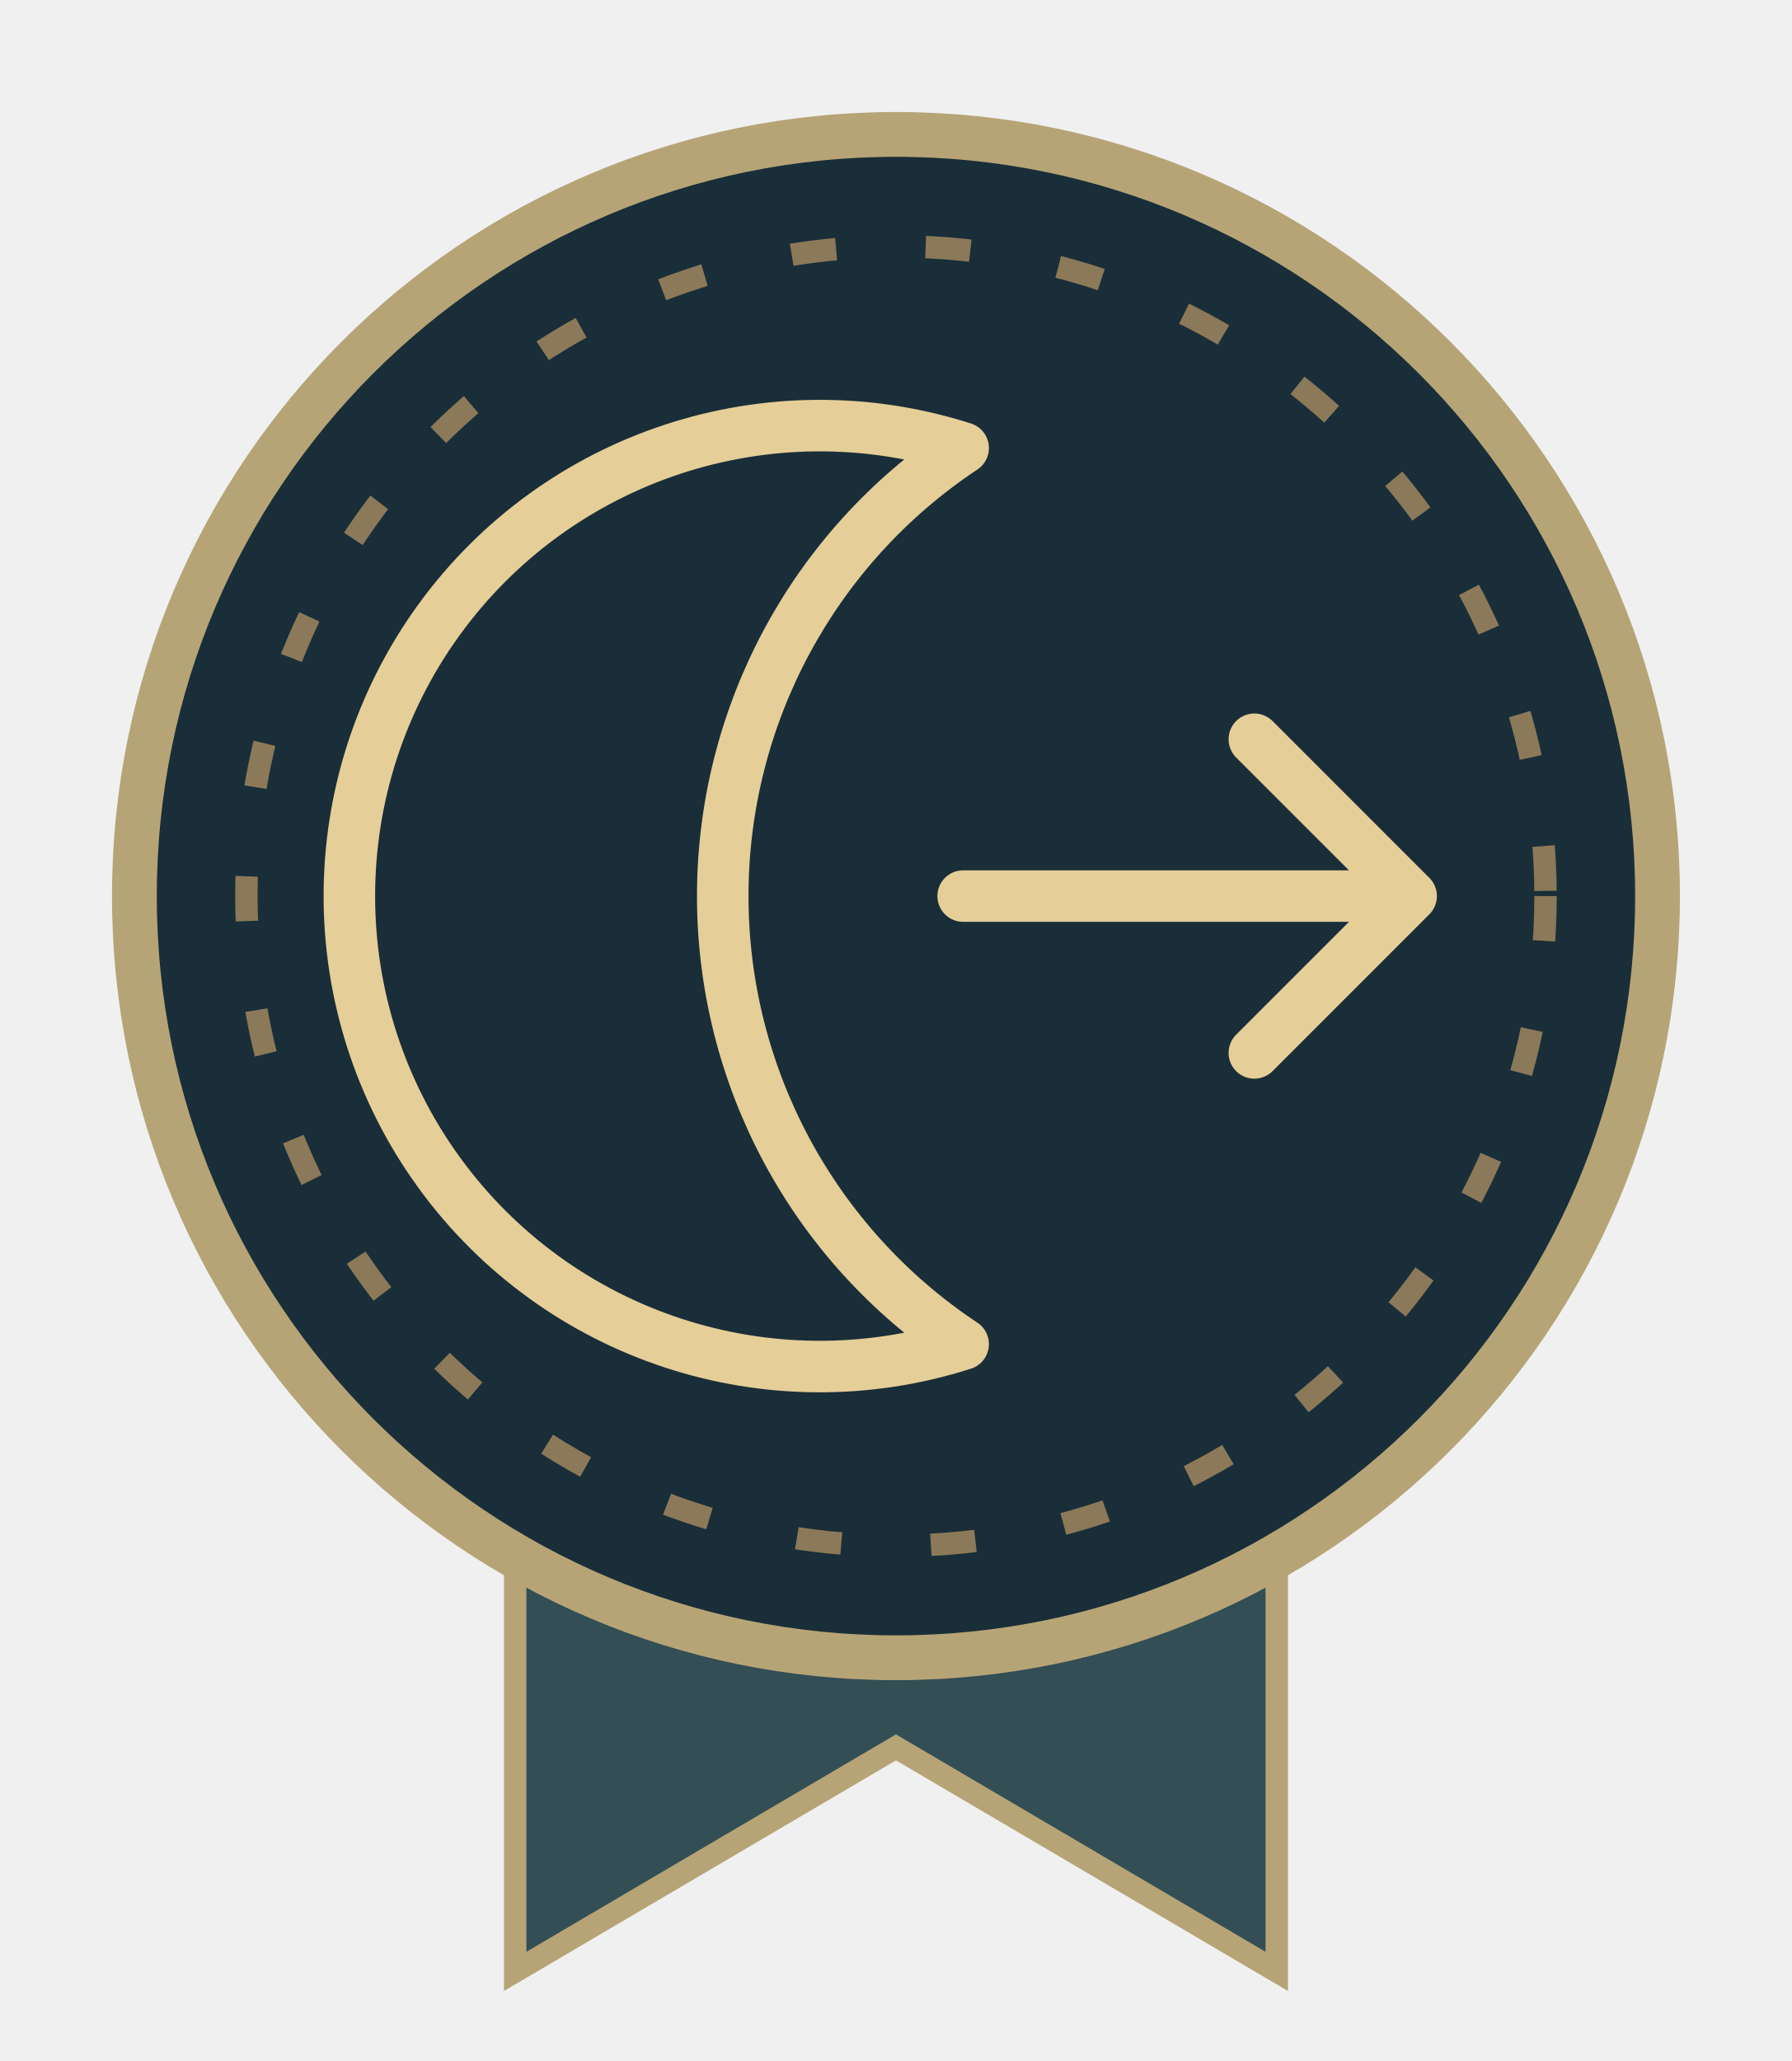
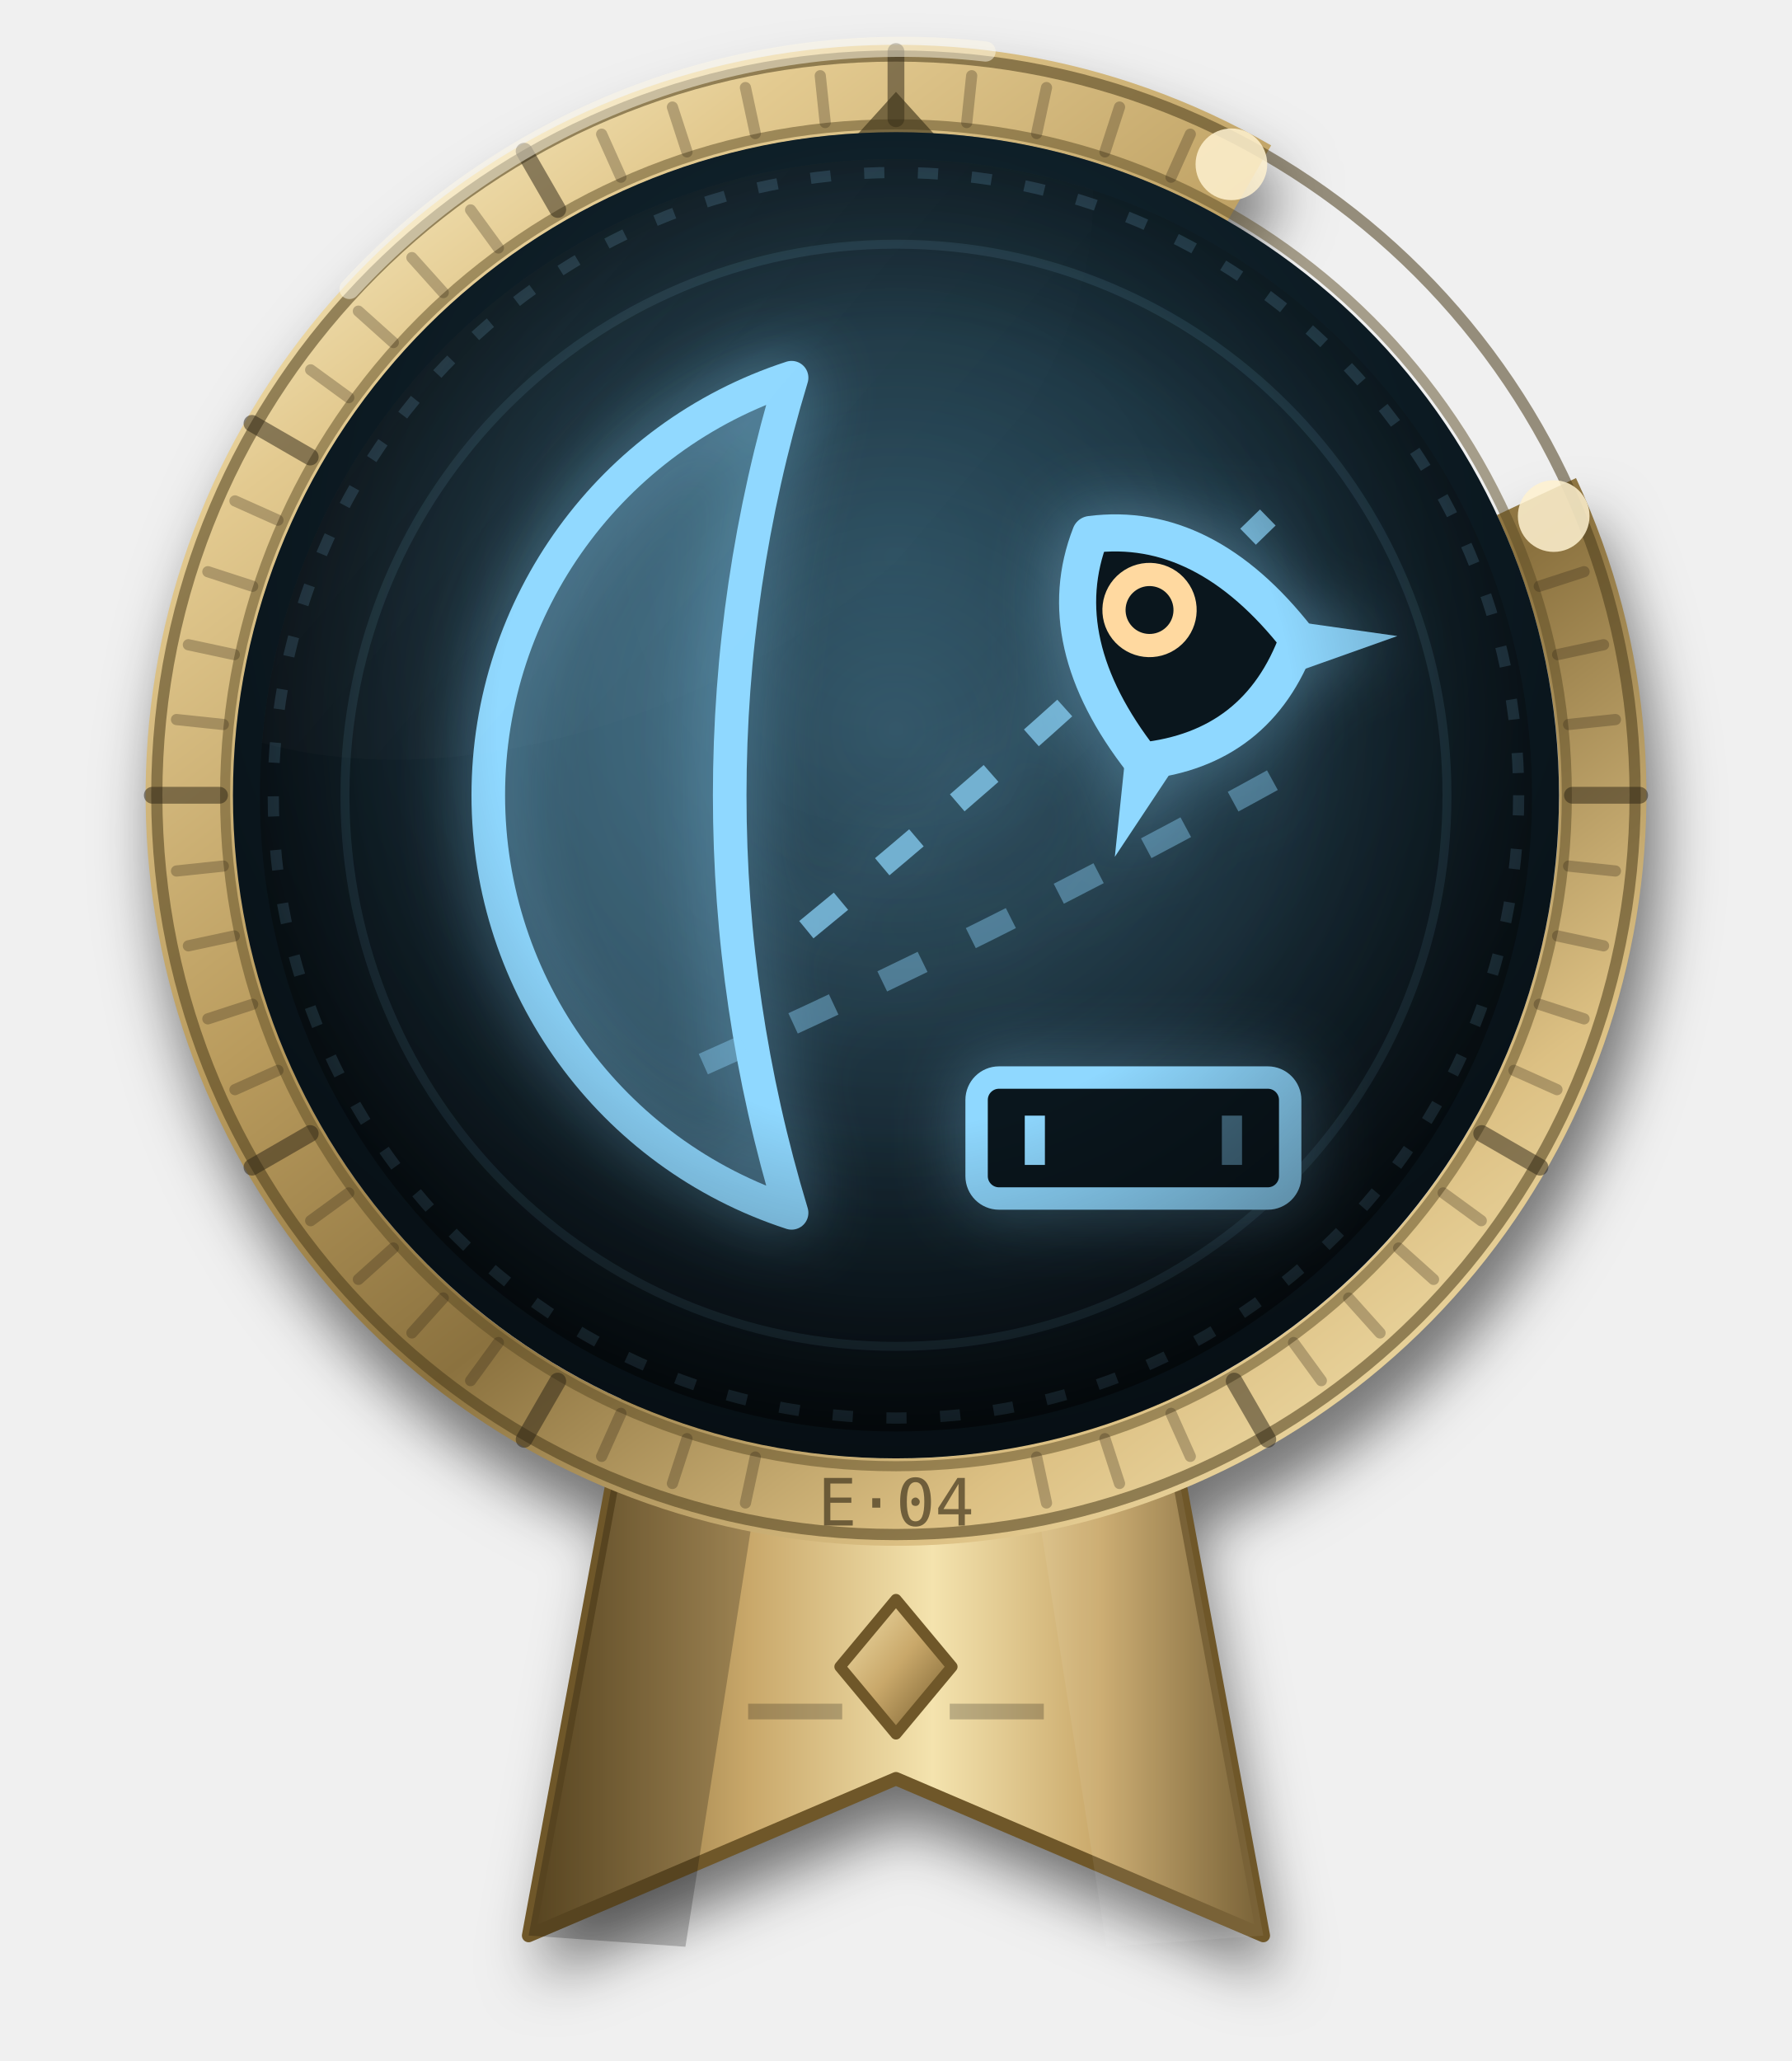
- <svg xmlns="http://www.w3.org/2000/svg" viewBox="0 0 80 92" role="img" aria-label="越界月牙">
-   <path d="M23 62v26l17-10 17 10V62" fill="#334e54" stroke="#b6a477" />
-   <circle cx="40" cy="40" r="34" fill="#192e38" stroke="#b6a477" stroke-width="2" />
-   <circle cx="40" cy="40" r="29" fill="none" stroke="#8b7959" stroke-dasharray="2 4" />
-   <path d="M43 20a21 21 0 1 0 0 40A24 24 0 0 1 43 20M43 40h20m-7-7 7 7-7 7" fill="none" stroke="#e6ce98" stroke-width="2.3" stroke-linecap="round" stroke-linejoin="round" />
+ <svg xmlns="http://www.w3.org/2000/svg" viewBox="0 0 80 92" width="80" height="92" role="img" aria-label="第一次离开 · 越界月牙">
+   <defs>
+     <linearGradient id="ring-b04" x1=".12" y1="0" x2=".88" y2="1">
+       <stop offset="0" stop-color="#fdf3cd" />
+       <stop offset=".16" stop-color="#e3ca90" />
+       <stop offset=".4" stop-color="#b99b5d" />
+       <stop offset=".6" stop-color="#8b723f" />
+       <stop offset=".82" stop-color="#dcc083" />
+       <stop offset="1" stop-color="#f6e7b6" />
+     </linearGradient>
+     <linearGradient id="rb-b04" x1="0" y1="0" x2="1" y2="0">
+       <stop offset="0" stop-color="#6f5729" />
+       <stop offset=".3" stop-color="#c9a86a" />
+       <stop offset=".55" stop-color="#f4e3ae" />
+       <stop offset=".78" stop-color="#c9a86a" />
+       <stop offset="1" stop-color="#6f5729" />
+     </linearGradient>
+     <linearGradient id="gem-b04" x1="0" y1="0" x2="1" y2="1">
+       <stop offset="0" stop-color="#f4e3ae" />
+       <stop offset=".5" stop-color="#c9a86a" />
+       <stop offset="1" stop-color="#6f5729" />
+     </linearGradient>
+     <radialGradient id="face-b04" cx=".5" cy=".32" r=".82">
+       <stop offset="0" stop-color="#17313d" />
+       <stop offset=".5" stop-color="#0c1a22" />
+       <stop offset="1" stop-color="#04090d" />
+     </radialGradient>
+     <radialGradient id="amb-b04" cx=".5" cy=".45" r=".55">
+       <stop offset="0" stop-color="#8fd8ff" stop-opacity=".26" />
+       <stop offset=".62" stop-color="#8fd8ff" stop-opacity=".08" />
+       <stop offset="1" stop-color="#8fd8ff" stop-opacity="0" />
+     </radialGradient>
+     <radialGradient id="vig-b04" cx=".5" cy=".45" r=".55">
+       <stop offset=".55" stop-color="#000000" stop-opacity="0" />
+       <stop offset=".86" stop-color="#000000" stop-opacity=".34" />
+       <stop offset="1" stop-color="#000000" stop-opacity=".6" />
+     </radialGradient>
+     <linearGradient id="sh-b04" x1=".1" y1="0" x2=".7" y2="1">
+       <stop offset="0" stop-color="#ffffff" stop-opacity=".16" />
+       <stop offset=".45" stop-color="#ffffff" stop-opacity=".03" />
+       <stop offset="1" stop-color="#ffffff" stop-opacity="0" />
+     </linearGradient>
+     <linearGradient id="cone-b04" x1=".5" y1="0" x2=".5" y2="1">
+       <stop offset="0" stop-color="#fff3d8" stop-opacity=".3" />
+       <stop offset=".55" stop-color="#ffe6b4" stop-opacity=".12" />
+       <stop offset="1" stop-color="#ffe6b4" stop-opacity="0" />
+     </linearGradient>
+     <filter id="soft-b04" x="-40%" y="-40%" width="180%" height="180%">
+       <feGaussianBlur stdDeviation=".62" />
+     </filter>
+     <filter id="bloom-b04" x="-30%" y="-30%" width="160%" height="160%">
+       <feGaussianBlur stdDeviation="1.5" />
+     </filter>
+     <filter id="shad-b04" x="-40%" y="-40%" width="180%" height="180%">
+       <feGaussianBlur stdDeviation="1.35" />
+     </filter>
+     <clipPath id="clip-b04">
+       <circle cx="40" cy="35.5" r="28.4" />
+     </clipPath>
+   </defs>
+   <g filter="url(#shad-b04)" opacity=".55" transform="translate(.5 1.8)">
+     <path d="M29.4 55 H50.6 L56.4 86.4 L40 79.4 L23.6 86.4 Z" fill="#000000" />
+     <path d="M70.36 21.34 A33.5 33.5 0 1 1 56.75 6.49 L54.80 9.87 A29.6 29.6 0 1 0 66.83 22.99 Z" fill="#000000" />
+   </g>
+   <path d="M29.4 55 H50.6 L56.4 86.4 L40 79.4 L23.6 86.4 Z" fill="url(#rb-b04)" stroke="#6f5729" stroke-width=".6" stroke-linejoin="round" />
+   <path d="M29.4 55 L23.6 86.4 L30.6 86.9 L35.6 55 Z" fill="#000000" opacity=".22" />
+   <path d="M50.6 55 L56.4 86.4 L49.4 86.9 L44.4 55 Z" fill="#ffffff" opacity=".07" />
+   <path d="M30.4 55.6 H49.6" stroke="#000000" stroke-width="1.6" opacity=".3" />
+   <path d="M40 71.4 l2.5 3 l-2.5 3 l-2.5 -3 Z" fill="url(#gem-b04)" stroke="#6f5729" stroke-width=".5" stroke-linejoin="round" />
+   <path d="M33.4 76.4 H37.6 M42.4 76.4 H46.6" stroke="#000000" stroke-width=".7" opacity=".22" />
+   <path d="M70.36 21.34 A33.5 33.5 0 1 1 56.75 6.49 L54.80 9.87 A29.6 29.6 0 1 0 66.83 22.99 Z" fill="url(#ring-b04)" />
+   <circle cx="40" cy="35.5" r="33" fill="none" stroke="#4b3d1c" stroke-opacity=".55" stroke-width=".5" />
+   <circle cx="40" cy="35.5" r="29.95" fill="none" stroke="#5a4a24" stroke-opacity=".5" stroke-width=".45" />
+   <path d="M70.20 35.50 L73.20 35.50" stroke="#2b2314" stroke-opacity="0.5" stroke-width="0.75" stroke-linecap="round" />
+   <path d="M70.03 38.66 L72.12 38.88" stroke="#2b2314" stroke-opacity="0.28" stroke-width="0.5" stroke-linecap="round" />
+   <path d="M69.54 41.78 L71.59 42.22" stroke="#2b2314" stroke-opacity="0.28" stroke-width="0.5" stroke-linecap="round" />
+   <path d="M68.72 44.83 L70.72 45.48" stroke="#2b2314" stroke-opacity="0.28" stroke-width="0.5" stroke-linecap="round" />
+   <path d="M67.59 47.78 L69.51 48.64" stroke="#2b2314" stroke-opacity="0.28" stroke-width="0.5" stroke-linecap="round" />
+   <path d="M66.15 50.60 L68.75 52.10" stroke="#2b2314" stroke-opacity="0.5" stroke-width="0.75" stroke-linecap="round" />
+   <path d="M64.43 53.25 L66.13 54.49" stroke="#2b2314" stroke-opacity="0.28" stroke-width="0.5" stroke-linecap="round" />
+   <path d="M62.44 55.71 L64.00 57.11" stroke="#2b2314" stroke-opacity="0.28" stroke-width="0.5" stroke-linecap="round" />
+   <path d="M60.21 57.94 L61.61 59.50" stroke="#2b2314" stroke-opacity="0.28" stroke-width="0.5" stroke-linecap="round" />
+   <path d="M57.75 59.93 L58.99 61.63" stroke="#2b2314" stroke-opacity="0.28" stroke-width="0.5" stroke-linecap="round" />
+   <path d="M55.10 61.65 L56.60 64.25" stroke="#2b2314" stroke-opacity="0.5" stroke-width="0.75" stroke-linecap="round" />
+   <path d="M52.28 63.09 L53.14 65.01" stroke="#2b2314" stroke-opacity="0.28" stroke-width="0.5" stroke-linecap="round" />
+   <path d="M49.33 64.22 L49.98 66.22" stroke="#2b2314" stroke-opacity="0.28" stroke-width="0.5" stroke-linecap="round" />
+   <path d="M46.28 65.04 L46.72 67.09" stroke="#2b2314" stroke-opacity="0.28" stroke-width="0.5" stroke-linecap="round" />
+   <path d="M33.72 65.04 L33.28 67.09" stroke="#2b2314" stroke-opacity="0.28" stroke-width="0.5" stroke-linecap="round" />
+   <path d="M30.67 64.22 L30.02 66.22" stroke="#2b2314" stroke-opacity="0.28" stroke-width="0.5" stroke-linecap="round" />
+   <path d="M27.72 63.09 L26.86 65.01" stroke="#2b2314" stroke-opacity="0.28" stroke-width="0.5" stroke-linecap="round" />
+   <path d="M24.90 61.65 L23.40 64.25" stroke="#2b2314" stroke-opacity="0.5" stroke-width="0.75" stroke-linecap="round" />
+   <path d="M22.25 59.93 L21.01 61.63" stroke="#2b2314" stroke-opacity="0.28" stroke-width="0.5" stroke-linecap="round" />
+   <path d="M19.79 57.94 L18.39 59.50" stroke="#2b2314" stroke-opacity="0.28" stroke-width="0.5" stroke-linecap="round" />
+   <path d="M17.56 55.71 L16.00 57.11" stroke="#2b2314" stroke-opacity="0.28" stroke-width="0.5" stroke-linecap="round" />
+   <path d="M15.57 53.25 L13.87 54.49" stroke="#2b2314" stroke-opacity="0.28" stroke-width="0.5" stroke-linecap="round" />
+   <path d="M13.85 50.60 L11.25 52.10" stroke="#2b2314" stroke-opacity="0.5" stroke-width="0.75" stroke-linecap="round" />
+   <path d="M12.41 47.78 L10.49 48.64" stroke="#2b2314" stroke-opacity="0.28" stroke-width="0.5" stroke-linecap="round" />
+   <path d="M11.28 44.83 L9.28 45.48" stroke="#2b2314" stroke-opacity="0.28" stroke-width="0.5" stroke-linecap="round" />
+   <path d="M10.46 41.78 L8.41 42.22" stroke="#2b2314" stroke-opacity="0.28" stroke-width="0.5" stroke-linecap="round" />
+   <path d="M9.97 38.66 L7.88 38.88" stroke="#2b2314" stroke-opacity="0.28" stroke-width="0.5" stroke-linecap="round" />
+   <path d="M9.80 35.50 L6.80 35.50" stroke="#2b2314" stroke-opacity="0.5" stroke-width="0.75" stroke-linecap="round" />
+   <path d="M9.97 32.34 L7.88 32.12" stroke="#2b2314" stroke-opacity="0.28" stroke-width="0.5" stroke-linecap="round" />
+   <path d="M10.46 29.22 L8.41 28.78" stroke="#2b2314" stroke-opacity="0.28" stroke-width="0.5" stroke-linecap="round" />
+   <path d="M11.28 26.17 L9.28 25.52" stroke="#2b2314" stroke-opacity="0.28" stroke-width="0.5" stroke-linecap="round" />
+   <path d="M12.41 23.22 L10.49 22.36" stroke="#2b2314" stroke-opacity="0.28" stroke-width="0.5" stroke-linecap="round" />
+   <path d="M13.85 20.40 L11.25 18.90" stroke="#2b2314" stroke-opacity="0.5" stroke-width="0.75" stroke-linecap="round" />
+   <path d="M15.57 17.75 L13.87 16.51" stroke="#2b2314" stroke-opacity="0.28" stroke-width="0.5" stroke-linecap="round" />
+   <path d="M17.56 15.29 L16.00 13.89" stroke="#2b2314" stroke-opacity="0.28" stroke-width="0.5" stroke-linecap="round" />
+   <path d="M19.79 13.06 L18.39 11.50" stroke="#2b2314" stroke-opacity="0.28" stroke-width="0.5" stroke-linecap="round" />
+   <path d="M22.25 11.07 L21.01 9.37" stroke="#2b2314" stroke-opacity="0.28" stroke-width="0.5" stroke-linecap="round" />
+   <path d="M24.90 9.35 L23.40 6.75" stroke="#2b2314" stroke-opacity="0.5" stroke-width="0.75" stroke-linecap="round" />
+   <path d="M27.72 7.91 L26.86 5.99" stroke="#2b2314" stroke-opacity="0.28" stroke-width="0.5" stroke-linecap="round" />
+   <path d="M30.67 6.78 L30.02 4.78" stroke="#2b2314" stroke-opacity="0.28" stroke-width="0.5" stroke-linecap="round" />
+   <path d="M33.72 5.96 L33.28 3.91" stroke="#2b2314" stroke-opacity="0.28" stroke-width="0.5" stroke-linecap="round" />
+   <path d="M36.84 5.47 L36.62 3.38" stroke="#2b2314" stroke-opacity="0.28" stroke-width="0.5" stroke-linecap="round" />
+   <path d="M40.00 5.30 L40.00 2.30" stroke="#2b2314" stroke-opacity="0.5" stroke-width="0.75" stroke-linecap="round" />
+   <path d="M43.16 5.47 L43.38 3.38" stroke="#2b2314" stroke-opacity="0.28" stroke-width="0.5" stroke-linecap="round" />
+   <path d="M46.28 5.96 L46.72 3.91" stroke="#2b2314" stroke-opacity="0.28" stroke-width="0.5" stroke-linecap="round" />
+   <path d="M49.33 6.78 L49.98 4.78" stroke="#2b2314" stroke-opacity="0.28" stroke-width="0.5" stroke-linecap="round" />
+   <path d="M52.28 7.91 L53.14 5.99" stroke="#2b2314" stroke-opacity="0.28" stroke-width="0.5" stroke-linecap="round" />
+   <path d="M68.72 26.17 L70.72 25.52" stroke="#2b2314" stroke-opacity="0.28" stroke-width="0.5" stroke-linecap="round" />
+   <path d="M69.54 29.22 L71.59 28.78" stroke="#2b2314" stroke-opacity="0.28" stroke-width="0.5" stroke-linecap="round" />
+   <path d="M70.03 32.34 L72.12 32.12" stroke="#2b2314" stroke-opacity="0.28" stroke-width="0.5" stroke-linecap="round" />
+   <path d="M69.364 23.036 m-1.6 0 a1.6 1.6 0 1 0 3.2 0 a1.6 1.6 0 1 0 -3.2 0" fill="#fff2d0" opacity=".85" />
+   <path d="M54.976 7.334 m-1.6 0 a1.6 1.6 0 1 0 3.2 0 a1.6 1.6 0 1 0 -3.2 0" fill="#fff2d0" opacity=".85" />
+   <path d="M40 4.1 l1.9 2.1 l-1.9 2.1 l-1.9 -2.1 Z" fill="#3a3016" opacity=".62" />
+   <text x="40" y="68.1" font-family="Consolas,monospace" font-size="2.9" fill="#2f2612" fill-opacity=".62" text-anchor="middle">E·04</text>
+   <circle cx="40" cy="35.5" r="29.6" fill="url(#face-b04)" />
+   <g clip-path="url(#clip-b04)">
+     <circle cx="40" cy="35.5" r="29.6" fill="url(#amb-b04)" />
+     <circle cx="40" cy="35.5" r="27.8" fill="none" stroke="#8fd8ff" stroke-width=".5" stroke-opacity=".22" stroke-dasharray=".9 1.5" />
+     <circle cx="40" cy="35.5" r="24.6" fill="none" stroke="#8fd8ff" stroke-width=".4" stroke-opacity=".12" />
+     <g transform="translate(40 35.5)">
+       <g filter="url(#bloom-b04)" opacity=".45">
+         <g transform="translate(1.4 0)">
+           <path d="M-6.06 -18.64 A19.60 19.60 0 0 0 -6.06 18.64 A64.26 64.26 0 0 1 -6.06 -18.64 Z" fill="#8fd8ff" fill-opacity=".18" stroke="#8fd8ff" stroke-width="1.5" stroke-linejoin="round" />
+         </g>
+         <path d="M-4 6 Q7 -3 16.6 -12.4" fill="none" stroke="#8fd8ff" stroke-width="1" stroke-dasharray="2 2.4" opacity=".7" />
+         <path d="M-8.6 12 Q4 6.4 17.4 -1" fill="none" stroke="#8fd8ff" stroke-width="1" stroke-dasharray="2 2.4" opacity=".4" />
+         <g transform="translate(12 -7.4) rotate(-38) scale(1.38)">
+           <path d="M-3.2 2.9 Q-3.2 -2 0 -3.9 Q3.2 -2 3.2 2.9 Q0 4.9 -3.2 2.9 Z" fill="#0a161d" stroke="#8fd8ff" stroke-width="1.2" stroke-linejoin="round" />
+           <path d="M-3.1 2 L-5.8 4.8 L-1.9 3.5 Z" fill="#8fd8ff" />
+           <path d="M3.1 2 L5.8 4.8 L1.9 3.5 Z" fill="#8fd8ff" />
+           <circle cx="0" cy="-.8" r="1.15" fill="none" stroke="#ffd9a0" stroke-width=".75" />
+         </g>
+         <rect x="3.6" y="12.6" width="14" height="5.4" rx="1" fill="#0a161d" stroke="#8fd8ff" stroke-width="1" />
+         <path d="M6.2 14.3 v2.2" stroke="#8fd8ff" stroke-width=".9" />
+         <path d="M15 14.3 v2.2" stroke="#8fd8ff" stroke-width=".9" opacity=".45" />
+       </g>
+       <g>
+         <g transform="translate(1.4 0)">
+           <path d="M-6.06 -18.64 A19.60 19.60 0 0 0 -6.06 18.64 A64.26 64.26 0 0 1 -6.06 -18.64 Z" fill="#8fd8ff" fill-opacity=".18" stroke="#8fd8ff" stroke-width="1.5" stroke-linejoin="round" />
+         </g>
+         <path d="M-4 6 Q7 -3 16.6 -12.4" fill="none" stroke="#8fd8ff" stroke-width="1" stroke-dasharray="2 2.4" opacity=".7" />
+         <path d="M-8.6 12 Q4 6.4 17.4 -1" fill="none" stroke="#8fd8ff" stroke-width="1" stroke-dasharray="2 2.4" opacity=".4" />
+         <g transform="translate(12 -7.4) rotate(-38) scale(1.38)">
+           <path d="M-3.2 2.9 Q-3.2 -2 0 -3.9 Q3.2 -2 3.2 2.9 Q0 4.9 -3.2 2.9 Z" fill="#0a161d" stroke="#8fd8ff" stroke-width="1.2" stroke-linejoin="round" />
+           <path d="M-3.1 2 L-5.8 4.8 L-1.9 3.5 Z" fill="#8fd8ff" />
+           <path d="M3.1 2 L5.8 4.8 L1.9 3.5 Z" fill="#8fd8ff" />
+           <circle cx="0" cy="-.8" r="1.15" fill="none" stroke="#ffd9a0" stroke-width=".75" />
+         </g>
+         <rect x="3.6" y="12.6" width="14" height="5.4" rx="1" fill="#0a161d" stroke="#8fd8ff" stroke-width="1" />
+         <path d="M6.2 14.3 v2.2" stroke="#8fd8ff" stroke-width=".9" />
+         <path d="M15 14.3 v2.2" stroke="#8fd8ff" stroke-width=".9" opacity=".45" />
+       </g>
+     </g>
+     <ellipse cx="25.4" cy="15.2" rx="25" ry="16.5" fill="url(#sh-b04)" transform="rotate(-28 25.4 15.2)" />
+     <circle cx="40" cy="35.5" r="29.6" fill="url(#vig-b04)" />
+     <circle cx="40" cy="35.5" r="29.3" fill="none" stroke="#ffffff" stroke-width=".5" stroke-opacity=".14" />
+   </g>
+   <path d="M15.6 12.9 A33.5 33.5 0 0 1 44 2.3" fill="none" stroke="#fffbe8" stroke-width=".9" stroke-opacity=".5" stroke-linecap="round" />
</svg>
